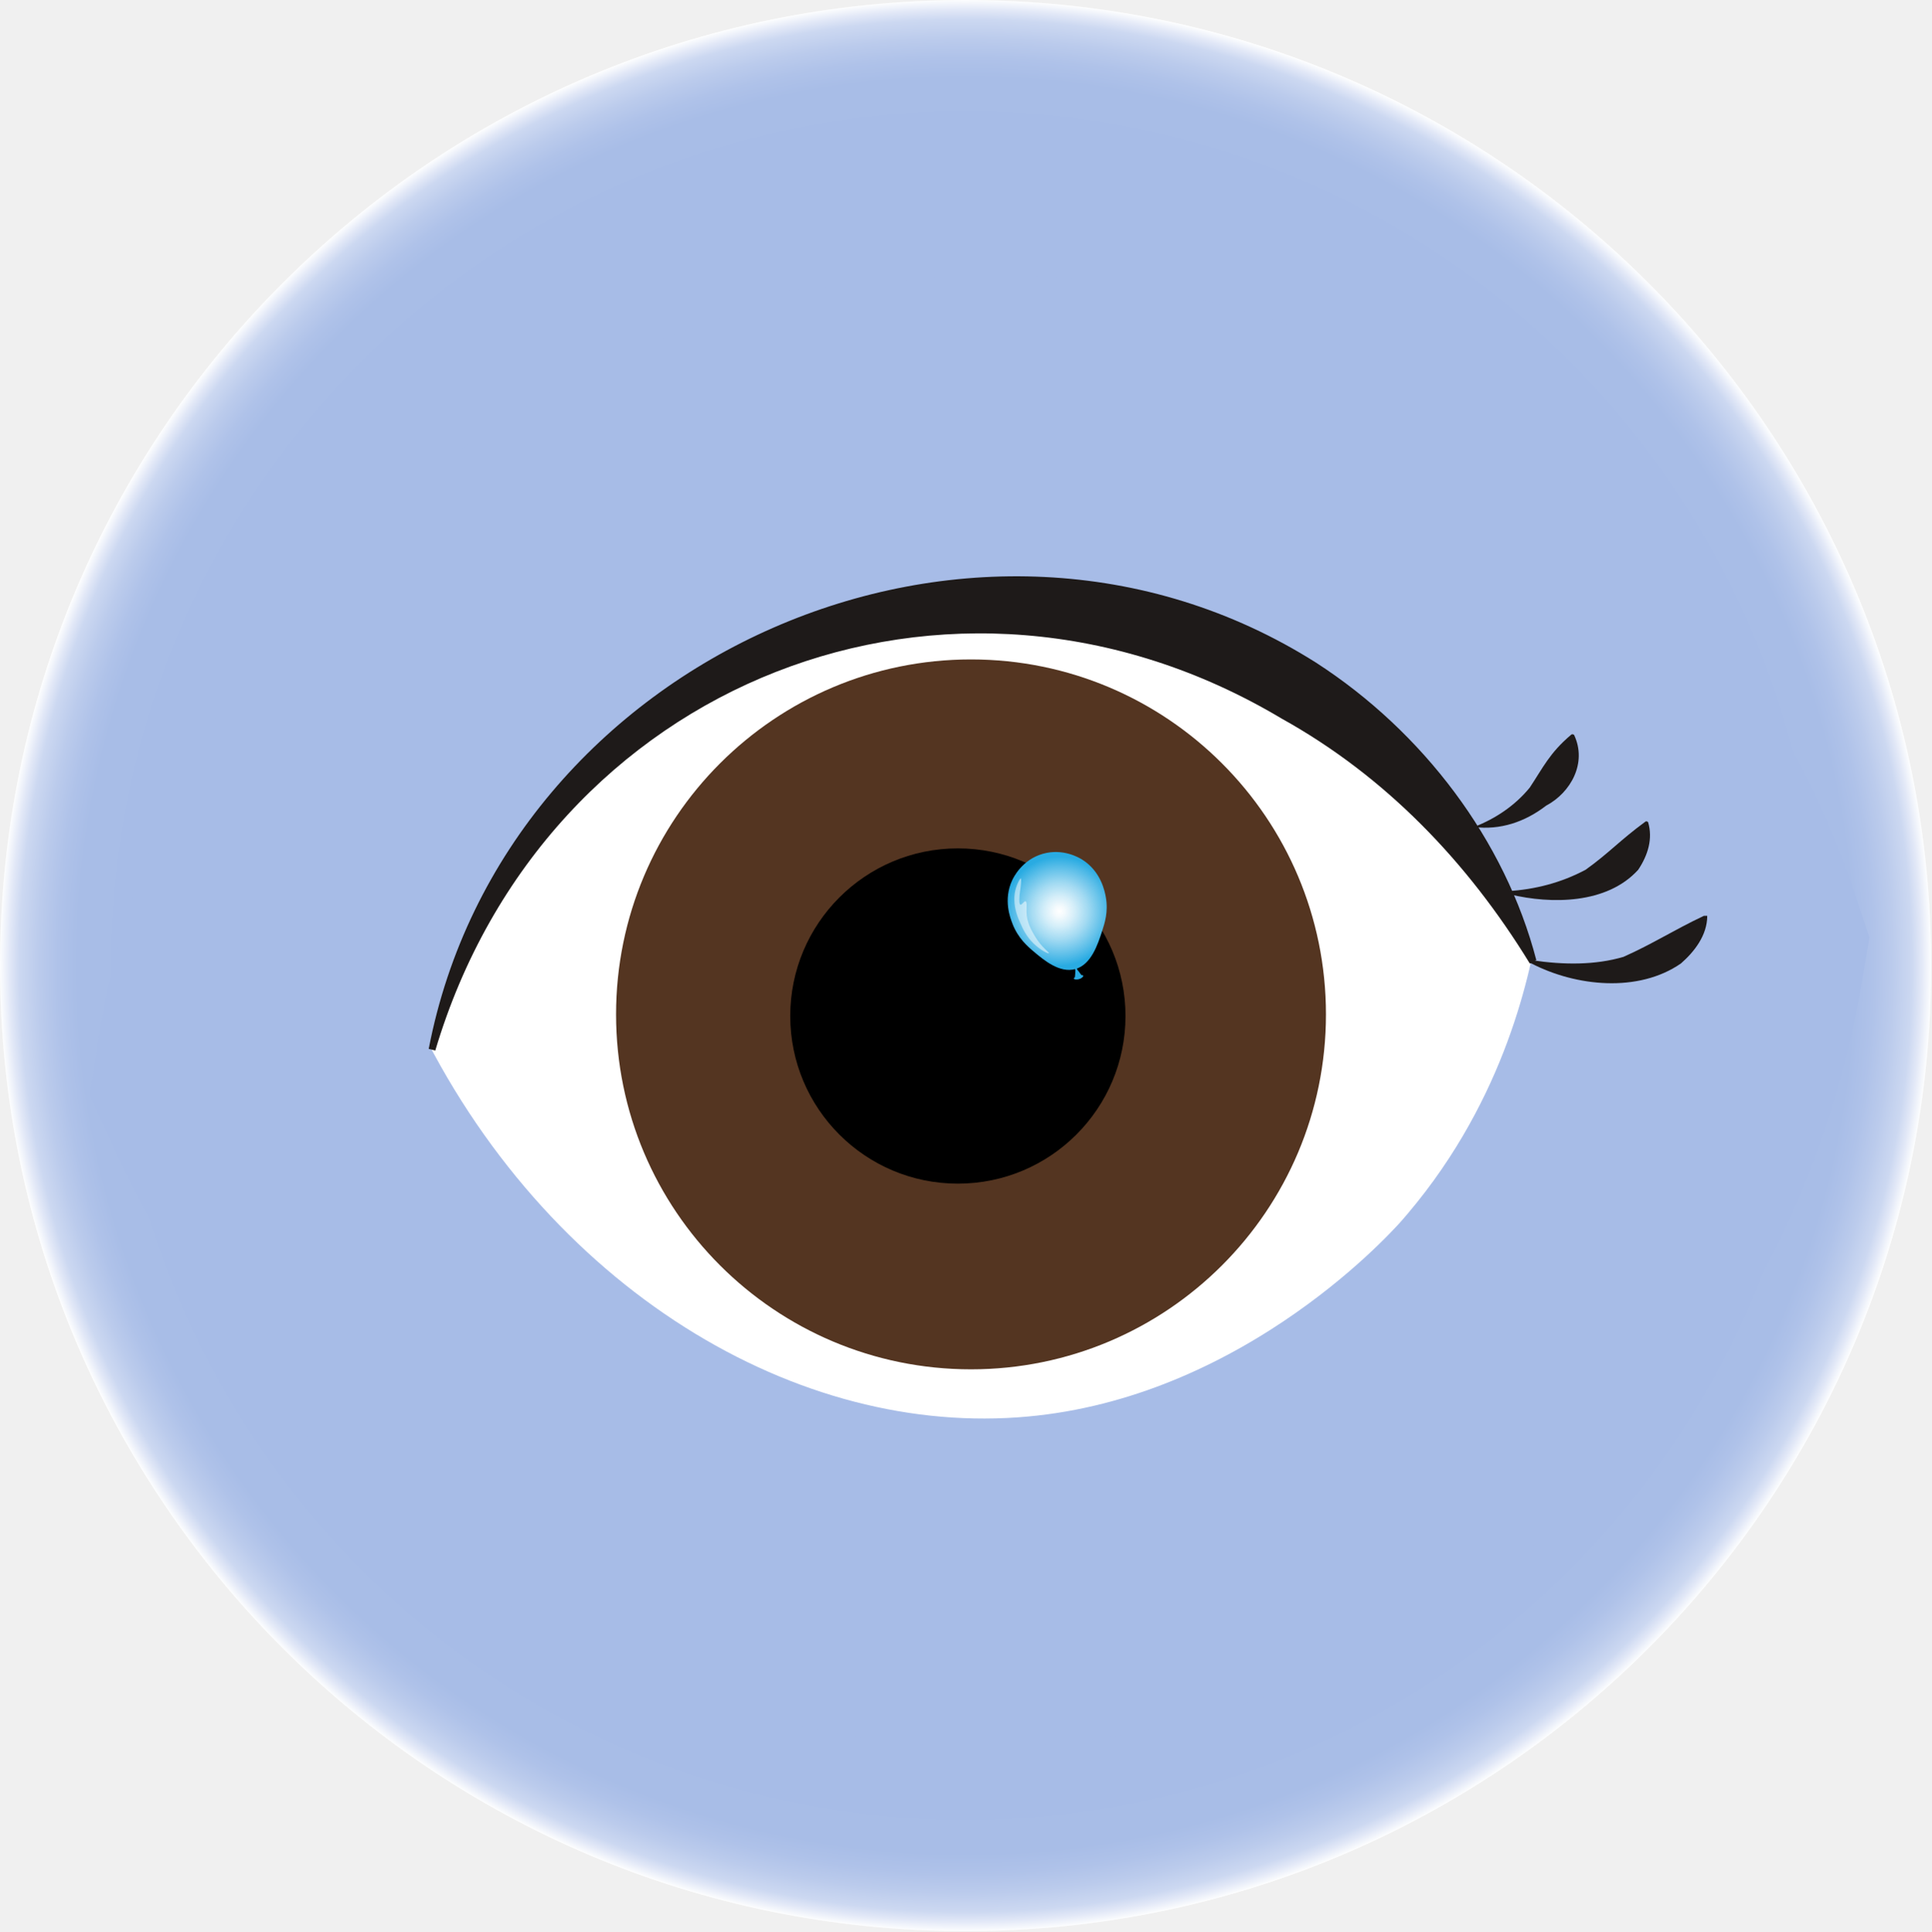
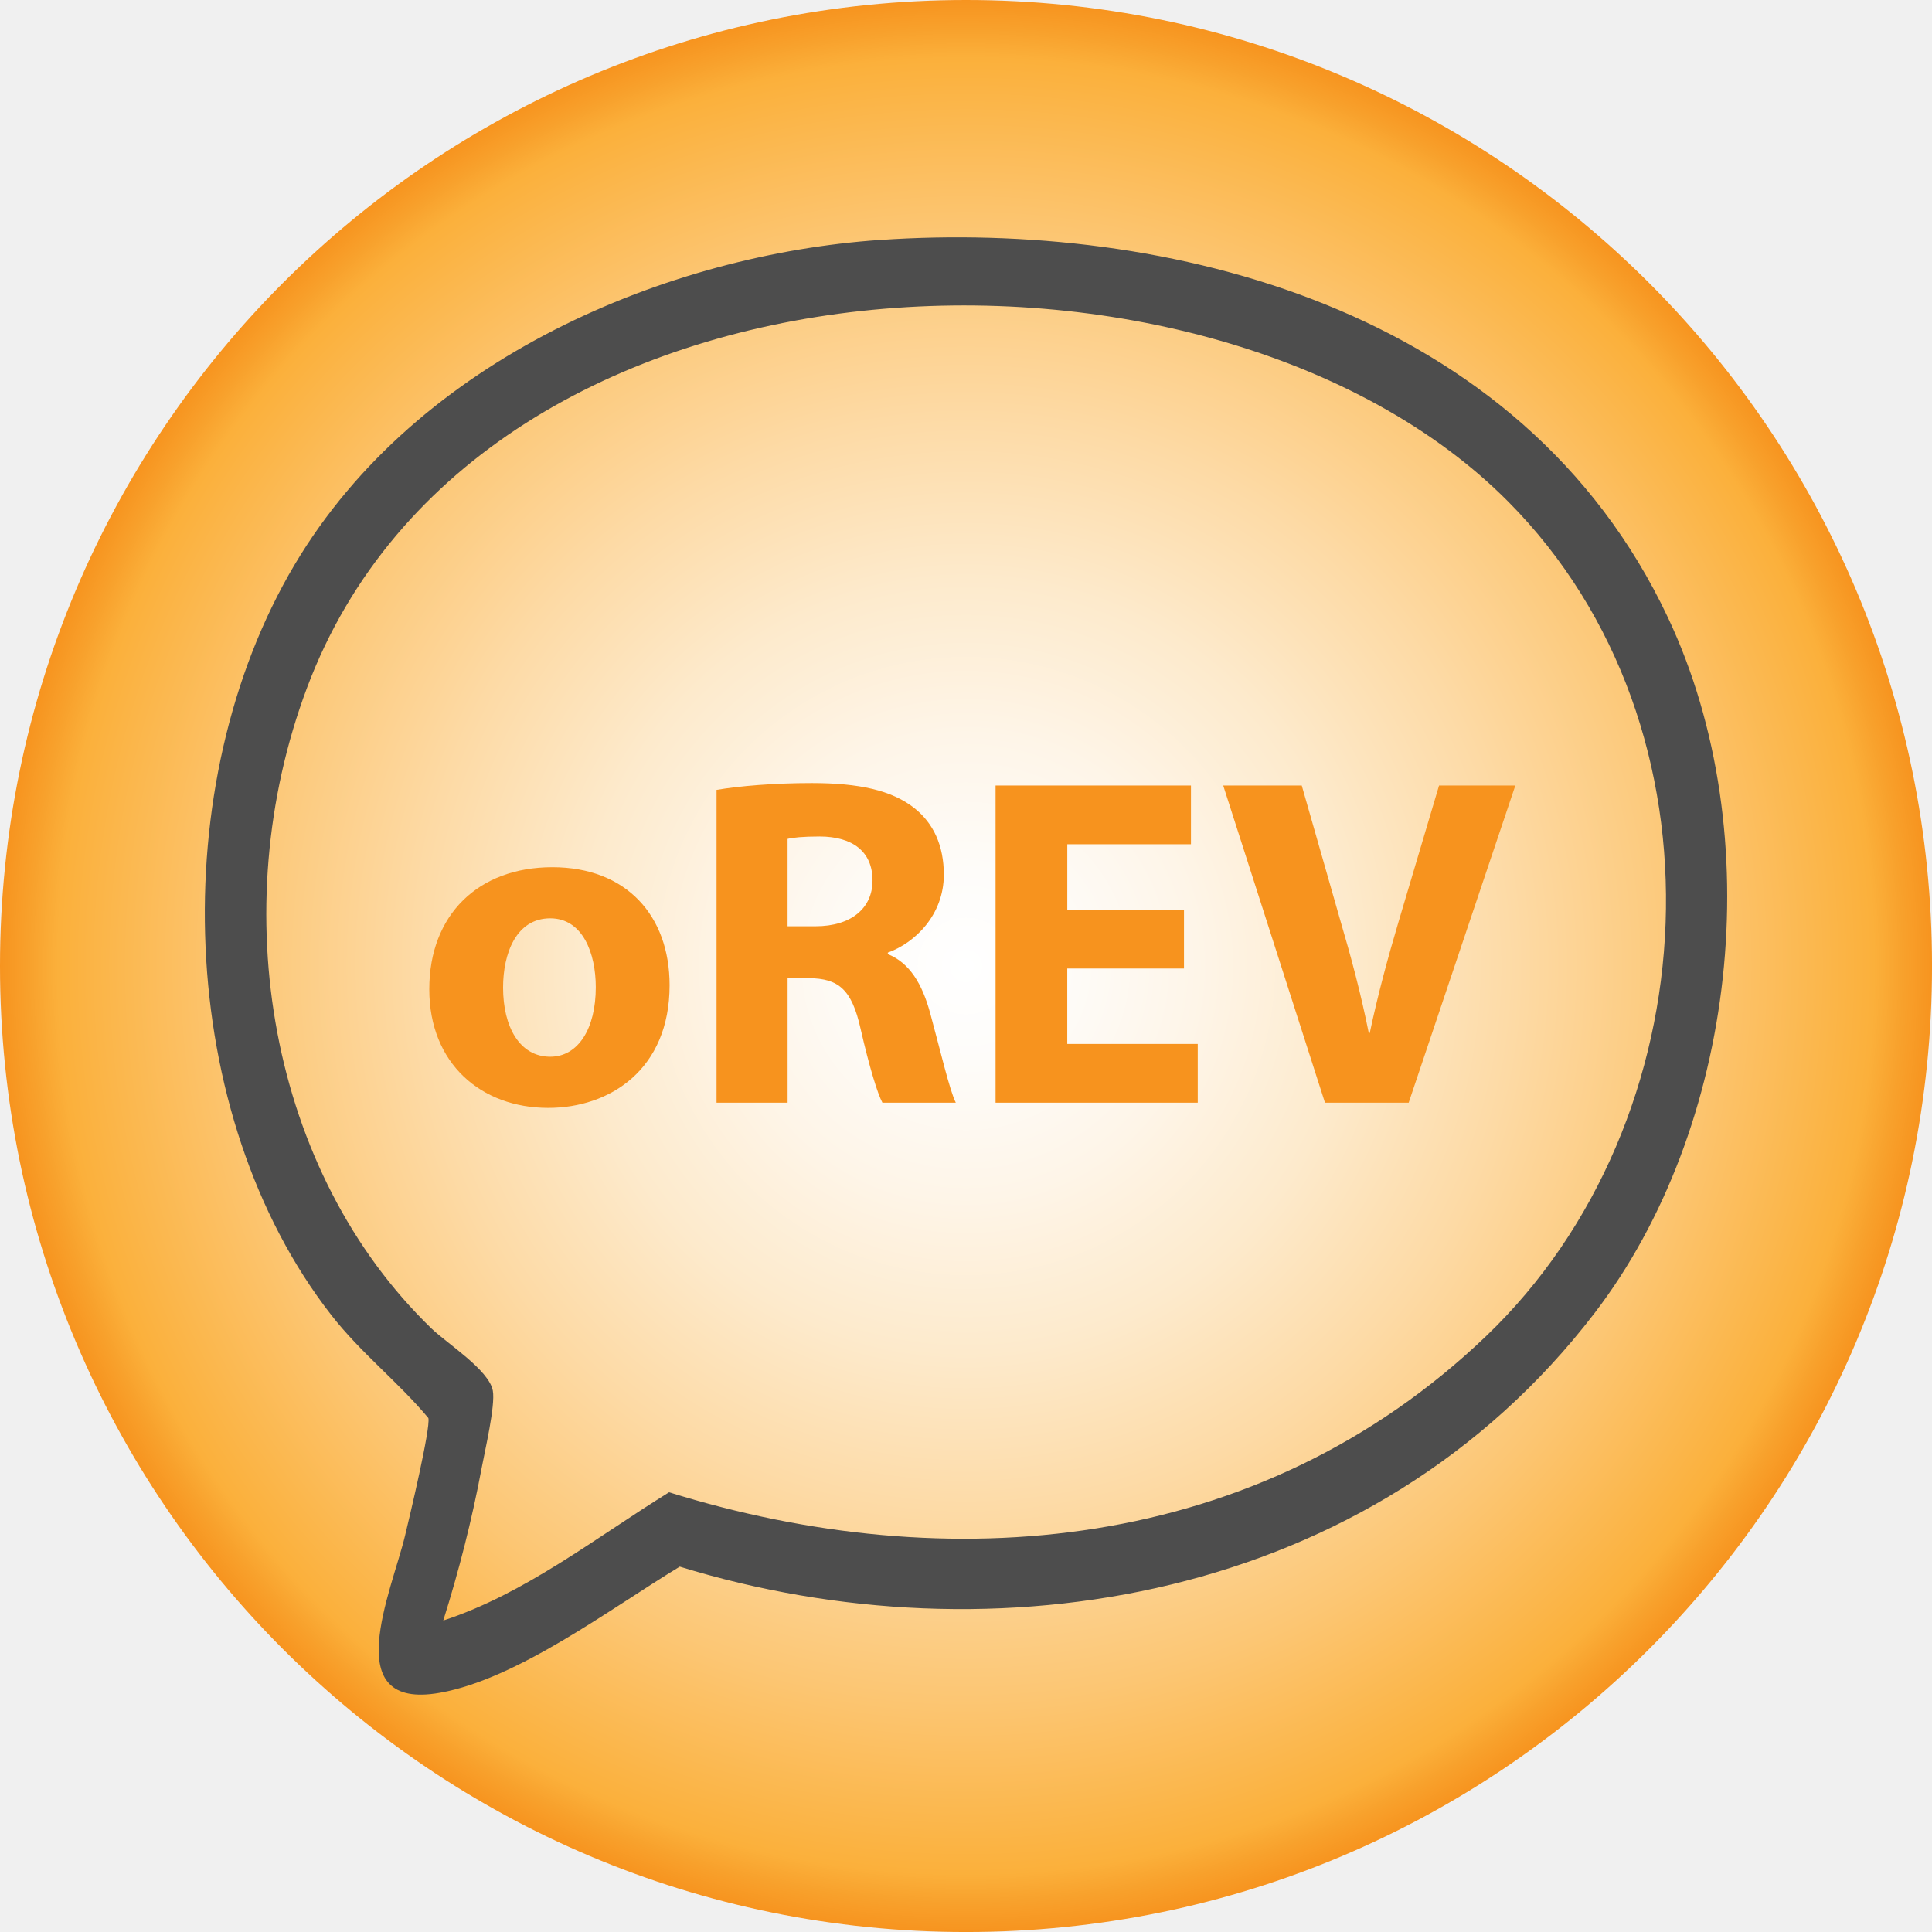
- <svg xmlns="http://www.w3.org/2000/svg" id="Layer_2" viewBox="0 0 566.93 566.93">
+ <svg xmlns="http://www.w3.org/2000/svg" id="Layer_1" version="1.1" viewBox="0 0 903.25 903.25">
  <defs>
-     <radialGradient id="radial-gradient" cx="283.46" cy="283.46" fx="283.46" fy="283.46" r="283.46" gradientUnits="userSpaceOnUse">
-       <stop offset=".85" stop-color="#a7bce7" />
-       <stop offset=".92" stop-color="#a8bde7" />
-       <stop offset=".94" stop-color="#afc2e9" />
-       <stop offset=".96" stop-color="#bbcbec" />
-       <stop offset=".98" stop-color="#ccd8f1" />
-       <stop offset=".99" stop-color="#e2e8f7" />
-       <stop offset="1" stop-color="#fcfdfe" />
-       <stop offset="1" stop-color="#fff" />
-     </radialGradient>
-     <radialGradient id="radial-gradient-2" cx="313.81" cy="246.78" fx="313.81" fy="246.78" r="16.05" gradientTransform="translate(78.4 591.98) rotate(-16.18) scale(1 -1)" gradientUnits="userSpaceOnUse">
+     <radialGradient id="radial-gradient" cx="451.63" cy="451.63" fx="451.63" fy="451.63" r="451.63" gradientUnits="userSpaceOnUse">
      <stop offset="0" stop-color="#fff" />
-       <stop offset=".1" stop-color="#f3fafd" />
-       <stop offset=".28" stop-color="#d4eef9" />
-       <stop offset=".52" stop-color="#a2daf2" />
-       <stop offset=".8" stop-color="#5dbfe9" />
-       <stop offset="1" stop-color="#29abe2" />
+       <stop offset=".1" stop-color="#fefcf9" />
+       <stop offset=".24" stop-color="#fef5e8" />
+       <stop offset=".4" stop-color="#fdeacc" />
+       <stop offset=".57" stop-color="#fddaa5" />
+       <stop offset=".76" stop-color="#fcc673" />
+       <stop offset=".94" stop-color="#fbb03b" />
+       <stop offset=".97" stop-color="#f8a12c" />
+       <stop offset="1" stop-color="#f7941f" />
    </radialGradient>
  </defs>
-   <g id="Layer_1-2" data-name="Layer_1">
-     <circle cx="283.46" cy="283.46" r="283.46" style="fill: url(#radial-gradient);" />
-     <g id="eye-right">
-       <ellipse id="female14-eyeball-right" cx="284.49" cy="294.37" rx="186.7" ry="182.84" transform="translate(-66.56 504.97) rotate(-76.94)" style="fill: #fff;" />
-       <circle id="female14-iris-right" cx="285.05" cy="297.78" r="104.2" style="fill: #543521;" />
-       <circle id="female14-pupil-right" cx="281.19" cy="298.26" r="49.21" />
-       <path id="female14-eyelayer-right" d="M273.47,129.89c100.35-8.68,194.42,53.55,225.78,149.07-3.38,20.26-13.51,68.5-52.58,112.41-5.79,6.27-60.79,67.06-144.73,72.85-90.7,6.27-181.88-53.07-225.78-149.55,14.96-99.38,96.97-176.09,197.31-184.77h0Z" style="fill: none; stroke: #a7bce7; stroke-miterlimit: 10; stroke-width: 96.49px;" />
-       <g>
-         <g>
-           <path d="M449.56,281.86c9.65,1.45,18.81,1.45,27.02-.96,8.68-3.86,14.47-7.72,23.64-12.06h.96c0,5.79-3.86,10.61-7.72,13.99-12.54,8.68-30.88,6.75-43.9,0-.96,0-.48-.96,0-.96h0Z" style="fill: #1e1a19;" />
-           <path d="M442.81,261.59c7.72-.48,15.44-2.41,22.67-6.27,6.75-4.82,10.13-8.68,17.37-13.99.48-.48.96,0,.96,0,1.45,4.82,0,9.65-2.89,13.99-9.17,10.13-25.57,10.13-37.63,7.24-.97,0-.97-.96-.48-.96h0Z" style="fill: #1e1a19;" />
-           <path d="M432.68,242.78c6.27-2.41,12.06-6.27,16.4-11.58,3.86-5.79,5.79-10.13,12.06-15.44.48-.48.96,0,.96,0,3.86,8.2-.96,16.89-8.2,20.74-6.27,4.82-13.51,7.24-21.23,6.27-.48.48-.48,0,0,0h0Z" style="fill: #1e1a19;" />
-         </g>
-         <path d="M125.85,307.91c22.19-115.3,160.65-176.57,260.51-113.37,31.36,20.26,55.48,52.1,64.65,87.32l-1.93.96c-18.33-29.91-42.45-55-72.85-71.88-96.97-57.89-216.13-11.1-248.45,97.45l-1.93-.48h0Z" style="fill: #1e1a19;" />
-       </g>
-     </g>
-     <g id="balloon-blue">
-       <path d="M315.2,284.19c.01.1.2.07.36.24.17.18.14.53.09,1.24-.06.84-.08,1.24-.2,1.33-.07.06-.15.03-.2.09-.05.08,0,.21.07.29.06.06.14.12.41.15.19.02.39.02.58,0,.34-.04.67-.14.97-.29.24-.13.37-.25.62-.51.04-.04.11-.11.11-.21,0-.12-.11-.25-.22-.26-.04,0-.08,0-.12.03-.21.06-.54-.48-.88-.95-.45-.61-.65-.72-.64-1.03.01-.28.19-.41.12-.51-.17-.2-1.09.17-1.07.39Z" style="fill: #29abe2;" />
-       <path d="M297.26,271.25c-.69-1.75-2.78-7.1-.14-12.8.39-.85,2.91-6.07,9.02-7.81,5.89-1.68,10.64,1.14,11.52,1.69,5.61,3.49,6.7,9.52,6.97,11.06.76,4.27-.32,7.59-1.1,9.97-1.29,3.95-3.19,9.8-7.84,11.11-4.62,1.3-9.28-2.63-12.25-5.14-1.79-1.51-4.55-3.9-6.19-8.08Z" style="fill: url(#radial-gradient-2);" />
-       <path d="M307.9,279.82c-.2.25-2.51-.93-4.5-2.87-2.14-2.09-3.14-4.3-3.91-6.05-.69-1.57-1.68-3.87-1.71-6.85-.02-1.14.14-2.28.47-3.37.41-1.36,1.17-2.87,1.44-2.79.04.01.15.08.06,1.32-.14,1.95-.5,3.04-.52,4.78-.02,1.35.19,1.53.31,1.58.45.16,1.08-1.12,1.53-.98.48.15.27,1.79.28,3.07.04,3.1,1.45,5.46,2.52,7.27,1.93,3.24,4.23,4.64,4.02,4.89Z" style="fill: #fff; isolation: isolate; opacity: .5;" />
-     </g>
+   <circle cx="451.63" cy="451.63" r="451.63" fill="url(#radial-gradient)" />
+   <path d="M411.42,112.19c133.25-9.15,299.78,30.87,368.4,176.57,47.95,101.83,31.79,238.85-34.33,325.15-103.7,135.35-281.59,163.51-427.69,118.53-32.37,19.59-75.69,52.45-112.05,58.95-48.08,8.59-22.63-47.39-16.39-73.4,2.01-8.38,12.04-50.35,10.91-55.02-14.1-16.91-31.55-30.38-45.38-48.14-72.86-93.51-78.19-248.12-17.1-350.91,57.58-96.87,174.85-144.96,273.64-151.75ZM207.24,757.63c38.16-12.49,71.07-38.59,105.56-59.96,129.89,40.44,275.41,28.89,381.89-72.91,105.05-100.43,115.53-284.5,10.37-390.3-138.11-138.94-480.97-127.63-561.51,87.05-39,103.95-17.39,226.54,58.19,299.6,7.21,6.97,26.96,19.42,28.67,29.1,1.23,6.97-3.66,27.75-5.23,36.13-4.51,24.12-10.65,48.14-17.94,71.28Z" fill="#4d4d4d" />
+   <g>
+     <path d="M313.05,460.62c0,39.35-27.87,57.34-56.75,57.34-31.33,0-55.6-20.71-55.6-55.48s22.92-57.04,57.53-57.04,54.82,22.67,54.82,55.18ZM235.2,461.72c0,18.38,7.77,32.32,22.03,32.32,13.05,0,21.31-13.07,21.31-32.5,0-15.88-6.12-32.2-21.28-32.2-15.96,0-22.06,16.41-22.06,32.37Z" fill="#f7931e" />
+     <path d="M334.99,369.29c10.77-1.82,26.72-3.19,44.56-3.19,21.99,0,37.4,3.36,47.99,11.75,8.85,7.03,13.72,17.45,13.72,31.08,0,18.78-13.43,31.87-26.18,36.44v.7c10.29,4.15,16.08,13.99,19.81,27.61,4.58,16.78,9.06,36.11,11.97,41.85h-34.32c-2.28-4.29-5.98-16.21-10.2-34.56-4.13-18.53-10.35-23.49-24.15-23.66h-9.97v58.22h-33.22v-146.25ZM368.21,433.05h13.13c16.63,0,26.58-8.48,26.58-21.37,0-13.58-9.3-20.52-24.62-20.6-8.03,0-12.73.52-15.09,1.12v40.84Z" fill="#f7931e" />
+     <path d="M553.53,452.81h-54.56v35.26h61v27.46h-94.52v-148.28h91.35v27.46h-57.82v30.89h54.56v27.2Z" fill="#f7931e" />
+     <path d="M619.45,515.53l-47.57-148.28h36.72l17.94,62.78c5.19,17.63,9.69,34.42,13.39,52.91h.46c3.75-17.8,8.54-35.42,13.58-52.38l18.82-63.31h35.66l-49.86,148.28h-39.16Z" fill="#f7931e" />
  </g>
</svg>
